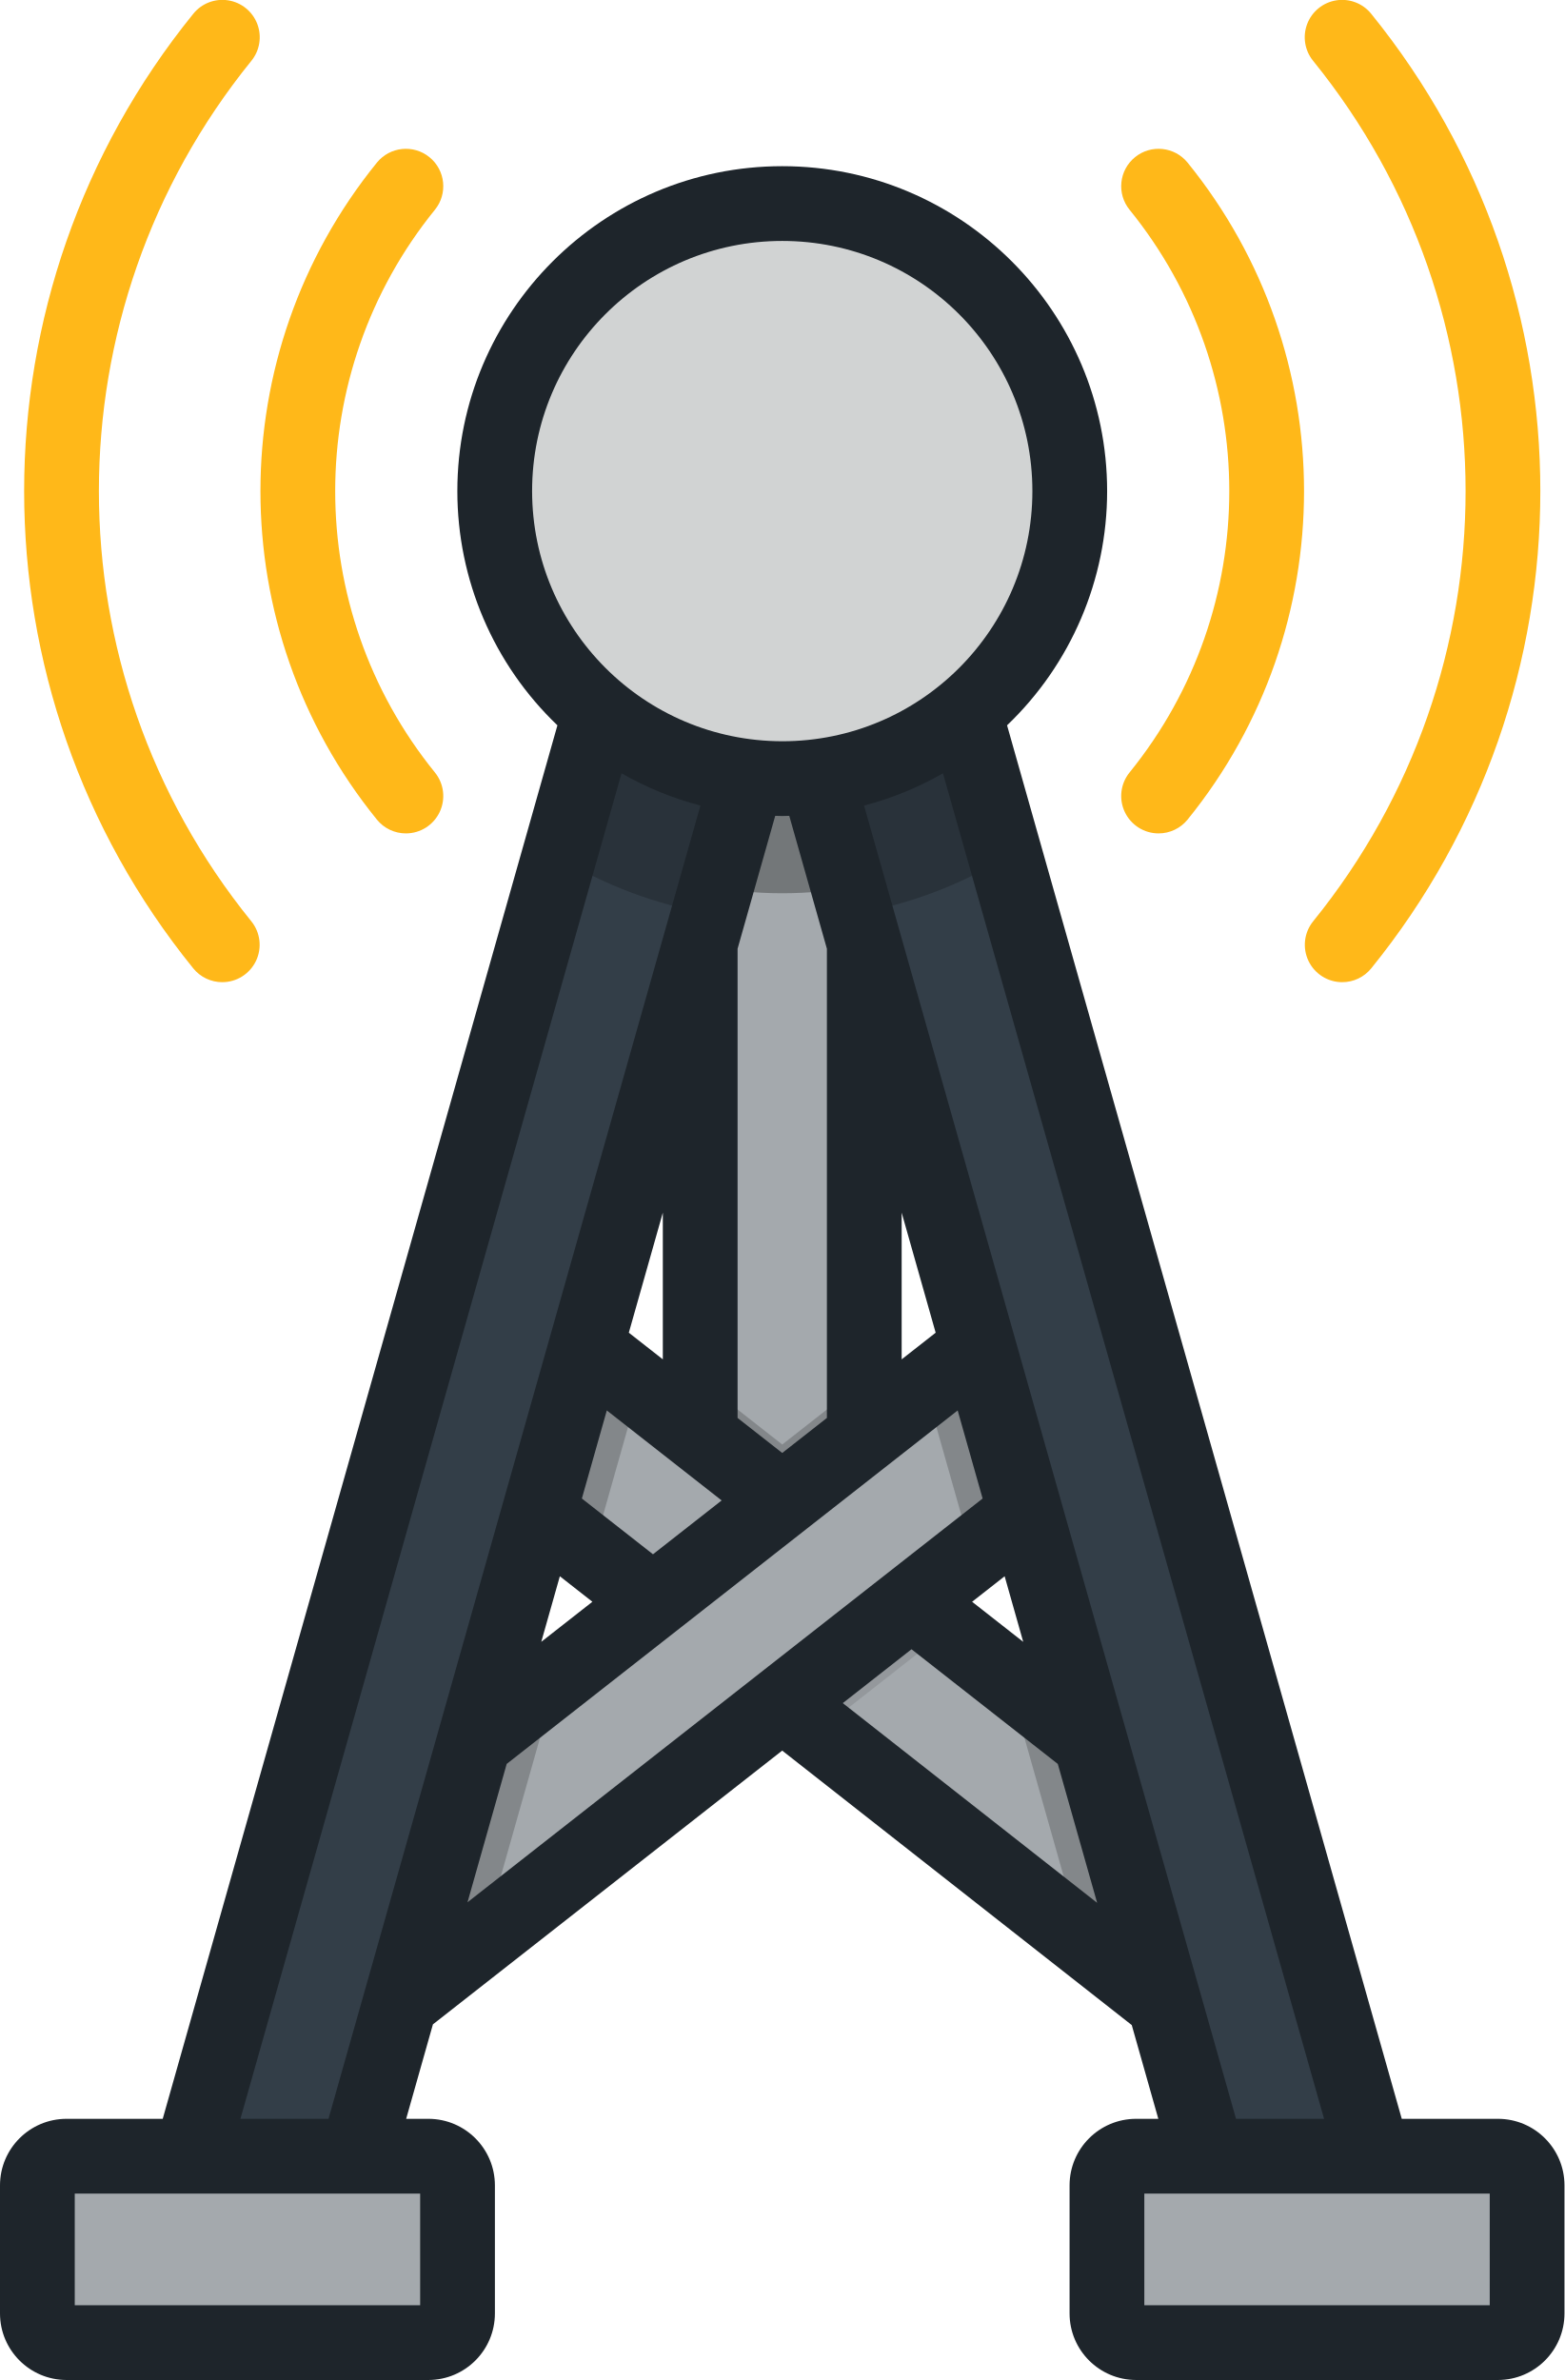
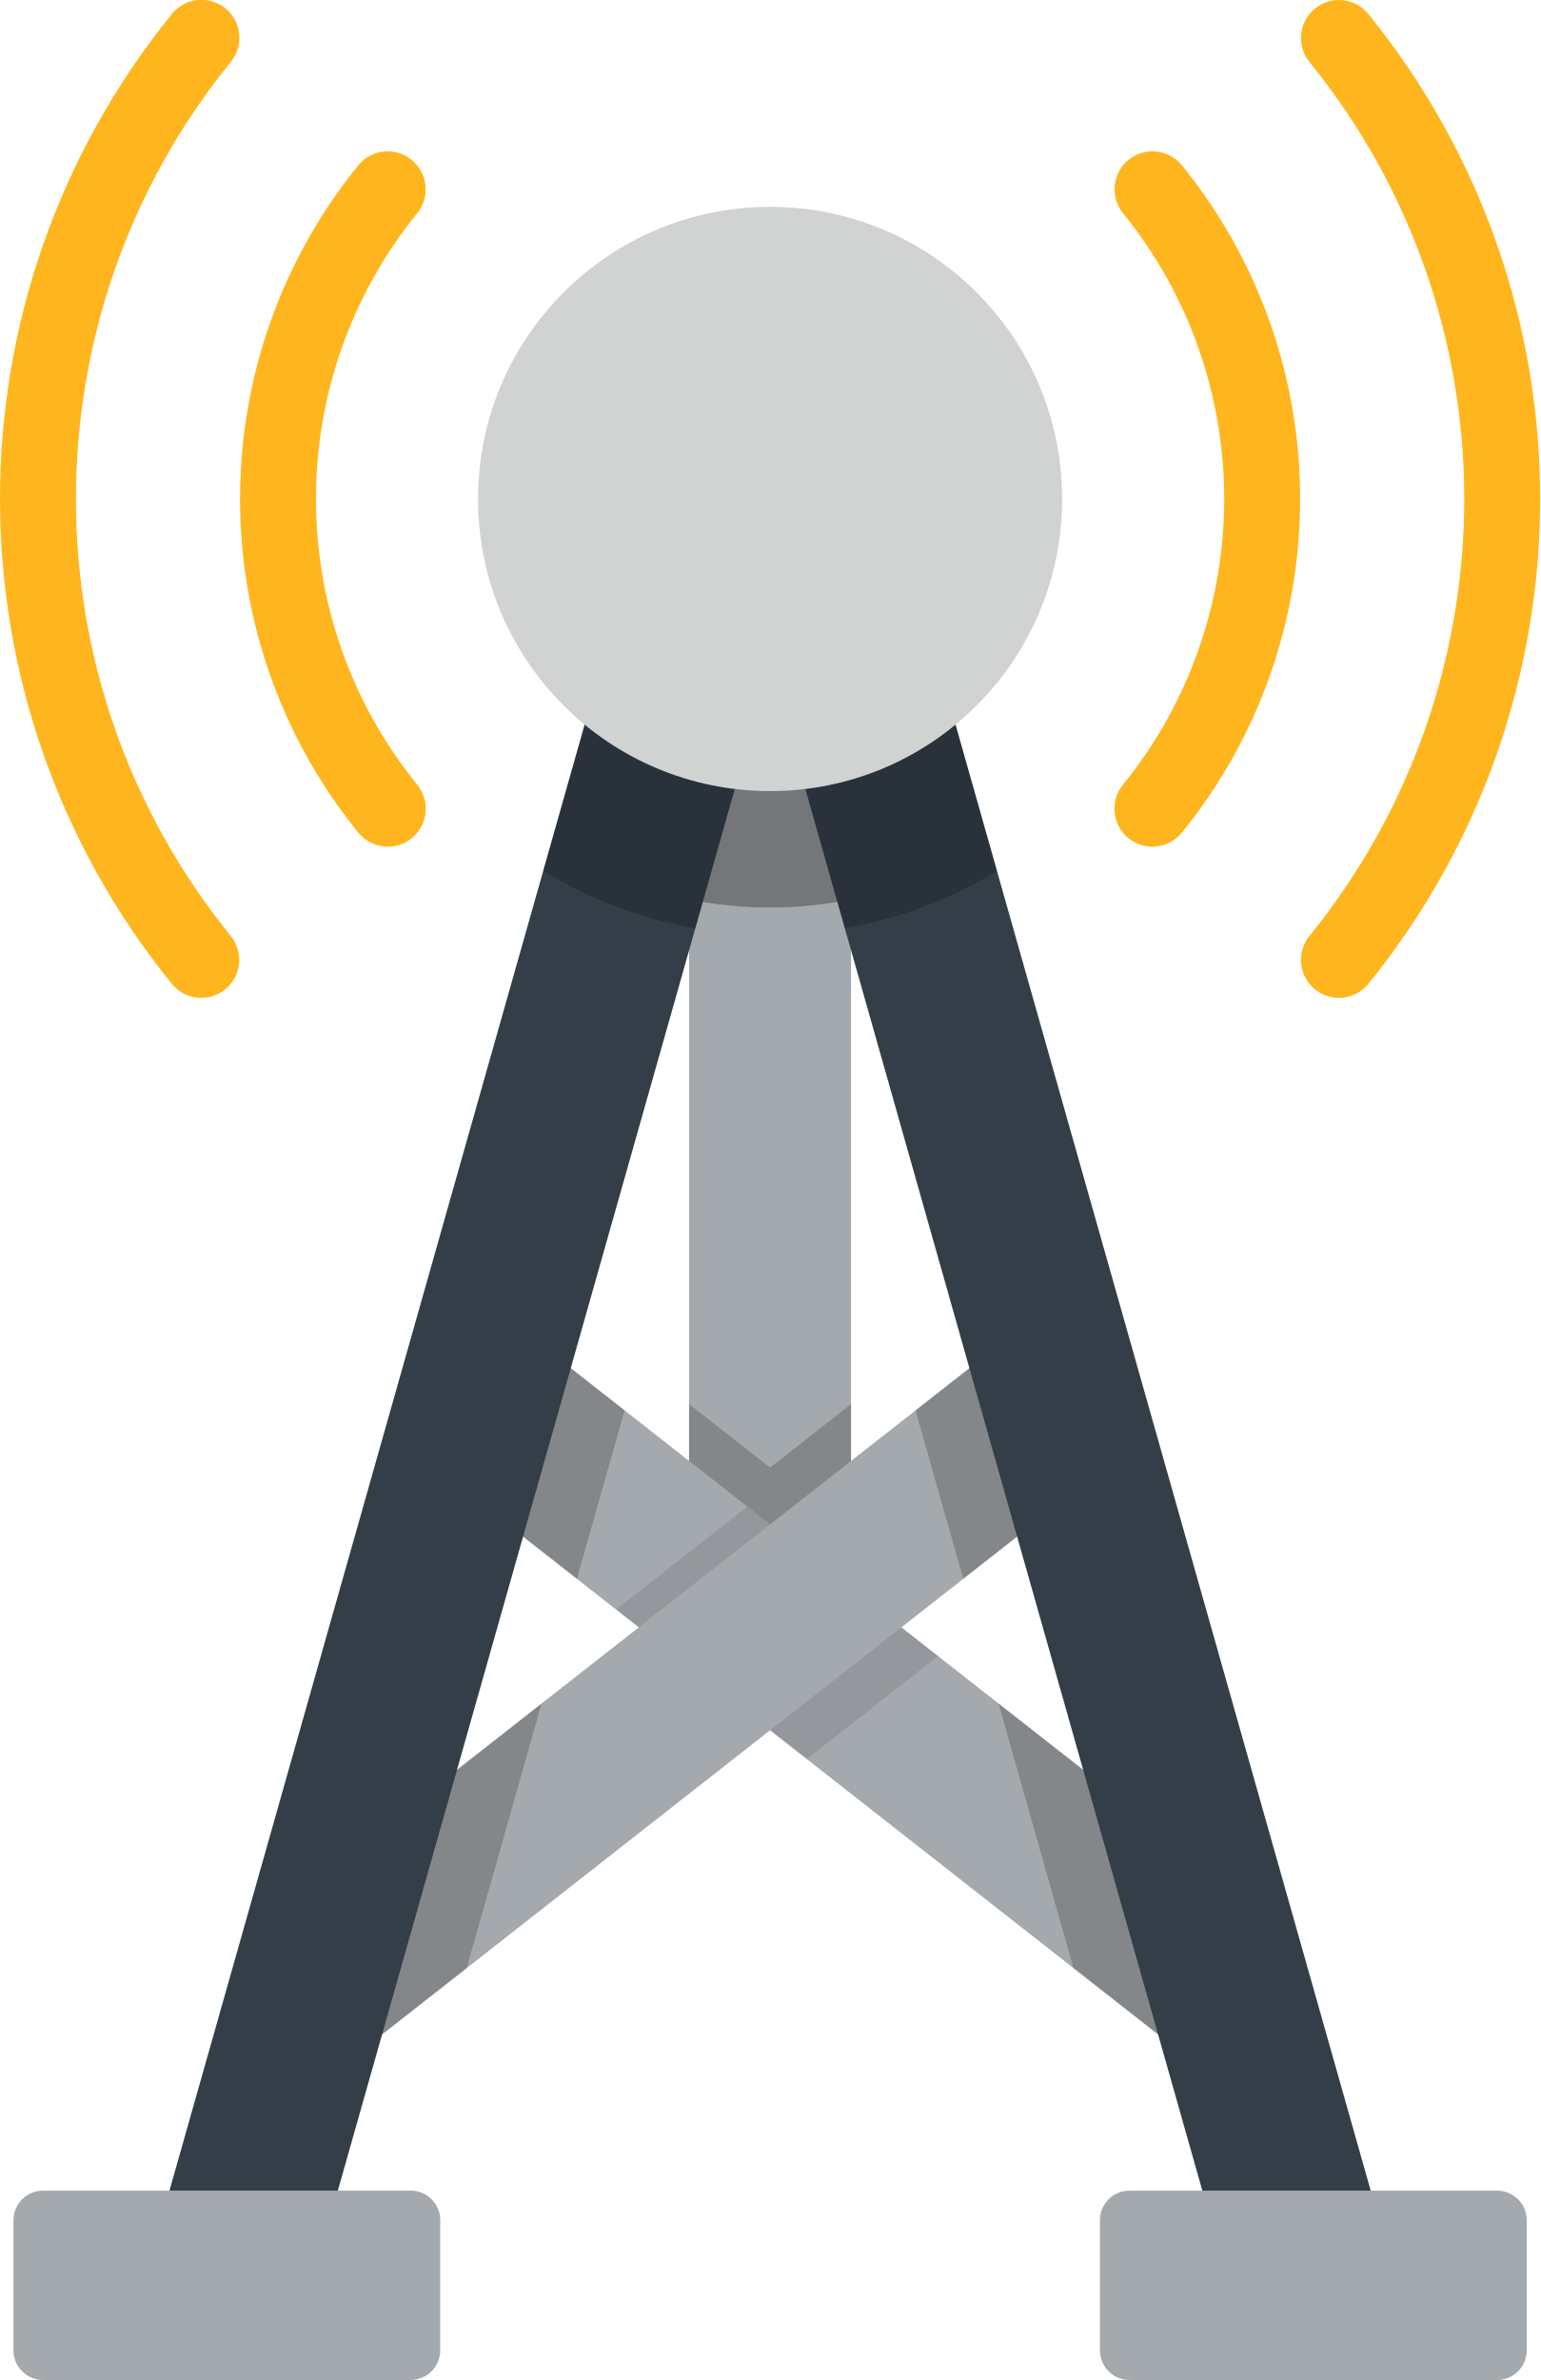
- <svg xmlns="http://www.w3.org/2000/svg" viewBox="-1899 2207.133 715.804 1088.871">
+ <svg xmlns="http://www.w3.org/2000/svg" viewBox="-5453 3528 599.36 926.004">
  <defs>
    <style>
      .cls-1 {
        fill: #a4a9ad;
      }

      .cls-2 {
        opacity: 0.2;
      }

      .cls-3 {
        opacity: 0.3;
      }

      .cls-4 {
        opacity: 0.1;
      }

      .cls-5 {
        fill: #333e48;
      }

      .cls-6 {
        fill: #d1d3d3;
      }

      .cls-7 {
-         fill: #ffb819;
-       }
- 
-       .cls-8 {
-         fill: #1e252b;
+         fill: #ffb61e;
      }
    </style>
  </defs>
-   <g id="antenna" transform="translate(-1986.71 2207.132)">
-     <rect id="Rectangle_400" data-name="Rectangle 400" class="cls-1" width="72.964" height="460.413" transform="translate(409.112 272.415)" />
-     <path id="Path_6862" data-name="Path 6862" class="cls-2" d="M275.333,325.908l-36.49-28.6V397.849H311.81V297.323Z" transform="translate(170.28 334.972)" />
-     <path id="Path_6863" data-name="Path 6863" class="cls-3" d="M238.843,128.092V260.727a185.078,185.078,0,0,0,72.964,0V128.092Z" transform="translate(170.28 144.319)" />
-     <rect id="Rectangle_401" data-name="Rectangle 401" class="cls-1" width="429.695" height="72.967" transform="translate(629.746 923.499) rotate(-141.912)" />
-     <path id="Path_6864" data-name="Path 6864" class="cls-4" d="M282.527,319.021l-59.143,46.351,59.143,46.351,59.141-46.351Z" transform="translate(152.862 359.436)" />
-     <path id="Path_6865" data-name="Path 6865" class="cls-2" d="M190.464,327.853l-4.558,16.088,62.059,48.637,21.488-75.863L225.927,282.6Z" transform="translate(110.637 318.402)" />
-     <path id="Path_6866" data-name="Path 6866" class="cls-4" d="M295.1,328.878l-59.141,46.351L295.1,421.582l59.141-46.353Z" transform="translate(167.034 370.542)" />
-     <rect id="Rectangle_402" data-name="Rectangle 402" class="cls-1" width="72.967" height="429.695" transform="translate(261.484 923.505) rotate(-128.088)" />
-     <path id="Path_6867" data-name="Path 6867" class="cls-2" d="M155.985,480.6l28.583,36.468,47.459-37.2,33.751-119.154-97.475,76.4Z" transform="translate(76.925 406.411)" />
-     <path id="Path_6868" data-name="Path 6868" class="cls-2" d="M330.329,282.6,286.8,316.716l21.488,75.863,62.059-48.637-4.557-16.088Z" transform="translate(224.314 318.403)" />
-     <path id="Path_6869" data-name="Path 6869" class="cls-2" d="M401.859,437.111l-97.474-76.4,33.75,119.154,47.459,37.2L414.177,480.6Z" transform="translate(244.125 406.411)" />
-     <path id="Path_6870" data-name="Path 6870" class="cls-5" d="M613.811,970.821l-209.583-739.9-209.583,739.9-70.2-19.885L369.127,87.111a36.483,36.483,0,0,1,70.2,0L684.017,950.939Z" transform="translate(41.384 68.243)" />
-     <path id="Path_6871" data-name="Path 6871" class="cls-2" d="M345.242,87.111a36.483,36.483,0,0,0-70.2,0L207.95,323.96a194.943,194.943,0,0,0,68.541,25.758l33.651-118.8,33.651,118.8a194.948,194.948,0,0,0,68.539-25.758Z" transform="translate(135.473 68.243)" />
-     <circle id="Ellipse_259" data-name="Ellipse 259" class="cls-6" cx="131.55" cy="131.55" r="131.55" transform="translate(314.068 93.14)" />
-     <g id="Group_2768" data-name="Group 2768" transform="translate(98.756 0.001)">
-       <path id="Path_6872" data-name="Path 6872" class="cls-7" d="M210.3,345.22a17.065,17.065,0,0,1-13.292-6.327,238.6,238.6,0,0,1,0-300.548,17.1,17.1,0,0,1,26.562,21.545,204.4,204.4,0,0,0,0,257.459A17.1,17.1,0,0,1,210.3,345.22Z" transform="translate(-35.624 36.068)" />
-       <path id="Path_6873" data-name="Path 6873" class="cls-7" d="M183.565,449.357a17.065,17.065,0,0,1-13.292-6.327,346.795,346.795,0,0,1,0-436.7,17.1,17.1,0,1,1,26.56,21.545,312.6,312.6,0,0,0,0,393.607,17.1,17.1,0,0,1-13.268,27.872Z" transform="translate(-92.904 0)" />
-       <path id="Path_6874" data-name="Path 6874" class="cls-7" d="M346.017,345.221a17.1,17.1,0,0,1-13.271-27.874,204.4,204.4,0,0,0,0-257.459,17.1,17.1,0,0,1,26.562-21.545,238.59,238.59,0,0,1,0,300.548A17.066,17.066,0,0,1,346.017,345.221Z" transform="translate(173.018 36.067)" />
-       <path id="Path_6875" data-name="Path 6875" class="cls-7" d="M385.524,449.358a17.1,17.1,0,0,1-13.27-27.874,312.6,312.6,0,0,0,0-393.607,17.1,17.1,0,1,1,26.56-21.545,346.8,346.8,0,0,1,0,436.7A17.053,17.053,0,0,1,385.524,449.358Z" transform="translate(217.529 -0.001)" />
+   <g id="antenna" transform="translate(-5543.303 3528.001)">
+     <rect id="Rectangle_697" data-name="Rectangle 697" class="cls-1" width="63.042" height="397.793" transform="translate(358.446 235.367)" />
+     <path id="Path_7596" data-name="Path 7596" class="cls-2" d="M270.1,326.763,238.57,302.052V388.92h63.042V302.065Z" transform="translate(119.887 244.236)" />
+     <path id="Path_7597" data-name="Path 7597" class="cls-3" d="M238.57,130.136v114.6a159.933,159.933,0,0,0,63.042,0v-114.6H238.57Z" transform="translate(119.887 105.227)" />
+     <rect id="Rectangle_698" data-name="Rectangle 698" class="cls-1" width="371.254" height="63.042" transform="translate(549.07 797.895) rotate(-141.912)" />
+     <path id="Path_7598" data-name="Path 7598" class="cls-4" d="M273.963,324.111l-51.1,40.048,51.1,40.048,51.1-40.048Z" transform="translate(107.186 262.073)" />
+     <path id="Path_7599" data-name="Path 7599" class="cls-2" d="M188.726,326.207l-3.937,13.9,53.619,42.023,18.565-65.545-37.606-29.475Z" transform="translate(76.4 232.155)" />
+     <path id="Path_7600" data-name="Path 7600" class="cls-4" d="M286.739,334.126l-51.1,40.048,51.1,40.049,51.1-40.049Z" transform="translate(117.52 270.171)" />
+     <rect id="Rectangle_699" data-name="Rectangle 699" class="cls-1" width="63.042" height="371.254" transform="translate(230.89 797.904) rotate(-128.088)" />
+     <path id="Path_7601" data-name="Path 7601" class="cls-2" d="M154.389,470.048l24.694,31.509,41-32.139,29.16-102.948-84.219,66.006Z" transform="translate(51.819 296.324)" />
+     <path id="Path_7602" data-name="Path 7602" class="cls-2" d="M324.9,287.111l-37.606,29.475,18.565,65.545,53.619-42.023-3.937-13.9Z" transform="translate(159.284 232.155)" />
+     <path id="Path_7603" data-name="Path 7603" class="cls-2" d="M389.376,432.476,305.157,366.47l29.162,102.948,41.006,32.139,24.694-31.509Z" transform="translate(173.728 296.324)" />
+     <path id="Path_7604" data-name="Path 7604" class="cls-5" d="M545.154,847.989,364.076,208.717,183,847.989l-60.656-17.182L333.748,84.467a31.52,31.52,0,0,1,60.655,0L605.808,830.811Z" transform="translate(25.906 49.758)" />
+     <path id="Path_7605" data-name="Path 7605" class="cls-2" d="M325.8,84.467a31.52,31.52,0,0,0-60.655,0L207.184,289.105a168.457,168.457,0,0,0,59.22,22.256l29.075-102.645,29.075,102.645a168.461,168.461,0,0,0,59.219-22.256Z" transform="translate(94.508 49.758)" />
+     <circle id="Ellipse_318" data-name="Ellipse 318" class="cls-6" cx="113.659" cy="113.659" r="113.659" transform="translate(276.329 80.474)" />
+     <path id="Path_7606" data-name="Path 7606" class="cls-7" d="M199.46,303.134a14.744,14.744,0,0,1-11.483-5.467,206.148,206.148,0,0,1,0-259.673,14.776,14.776,0,0,1,22.951,18.616,176.6,176.6,0,0,0,0,222.442,14.774,14.774,0,0,1-11.468,24.083Z" transform="translate(41.763 26.299)" />
+     <path id="Path_7607" data-name="Path 7607" class="cls-7" d="M168.631,388.243a14.744,14.744,0,0,1-11.483-5.467,299.631,299.631,0,0,1,0-377.3A14.775,14.775,0,1,1,180.1,24.087a270.087,270.087,0,0,0,0,340.076,14.771,14.771,0,0,1-11.466,24.08Z" transform="translate(0 0.002)" />
+     <path id="Path_7608" data-name="Path 7608" class="cls-7" d="M344.855,303.135a14.776,14.776,0,0,1-11.465-24.085,176.592,176.592,0,0,0,0-222.442,14.776,14.776,0,0,1,22.951-18.616,206.141,206.141,0,0,1,0,259.673A14.755,14.755,0,0,1,344.855,303.135Z" transform="translate(193.889 26.299)" />
+     <path id="Path_7609" data-name="Path 7609" class="cls-7" d="M384.993,388.245a14.777,14.777,0,0,1-11.465-24.085,270.087,270.087,0,0,0,0-340.076A14.775,14.775,0,1,1,396.478,5.468a299.645,299.645,0,0,1,0,377.307A14.743,14.743,0,0,1,384.993,388.245Z" transform="translate(226.344 0)" />
+     <g id="Group_2921" data-name="Group 2921" transform="translate(95.532 852.316)">
+       <path id="Path_7610" data-name="Path 7610" class="cls-1" d="M259.284,482.77a11.541,11.541,0,0,0-11.512-11.51H104.709a11.544,11.544,0,0,0-11.515,11.51v50.66a11.55,11.55,0,0,0,11.515,11.517H247.772a11.547,11.547,0,0,0,11.512-11.517V482.77Z" transform="translate(-93.194 -471.26)" />
+       <path id="Path_7611" data-name="Path 7611" class="cls-1" d="M326.974,482.77a11.541,11.541,0,0,1,11.512-11.51H481.549a11.544,11.544,0,0,1,11.515,11.51v50.66a11.55,11.55,0,0,1-11.515,11.517H338.486a11.547,11.547,0,0,1-11.512-11.517V482.77Z" transform="translate(95.838 -471.26)" />
    </g>
-     <g id="Group_2769" data-name="Group 2769" transform="translate(104.811 986.482)">
-       <path id="Path_6876" data-name="Path 6876" class="cls-1" d="M287.986,477.181a13.358,13.358,0,0,0-13.324-13.322H109.079a13.361,13.361,0,0,0-13.328,13.322v58.635a13.369,13.369,0,0,0,13.328,13.33H274.663a13.365,13.365,0,0,0,13.324-13.33V477.181Z" transform="translate(-95.751 -463.859)" />
-       <path id="Path_6877" data-name="Path 6877" class="cls-1" d="M325.86,477.181a13.358,13.358,0,0,1,13.324-13.322H504.767A13.361,13.361,0,0,1,518.1,477.181v58.635a13.368,13.368,0,0,1-13.328,13.33H339.184a13.365,13.365,0,0,1-13.324-13.33V477.181Z" transform="translate(163.51 -463.859)" />
-     </g>
-     <path id="Path_6878" data-name="Path 6878" class="cls-8" d="M773.086,929.1h-44.02L548.478,291.56A148.194,148.194,0,0,0,594.263,184.4c0-81.965-66.686-148.651-148.651-148.651S296.961,102.438,296.961,184.4A148.194,148.194,0,0,0,342.746,291.56L162.159,929.1h-44.02A30.46,30.46,0,0,0,87.71,959.523v58.635a30.465,30.465,0,0,0,30.429,30.431H283.722a30.463,30.463,0,0,0,30.424-30.431V959.523A30.459,30.459,0,0,0,283.722,929.1H273.544l12.241-43.219L445.593,760.635,605.53,886.212,617.68,929.1H607.5a30.458,30.458,0,0,0-30.424,30.422v58.635a30.464,30.464,0,0,0,30.424,30.431H773.086a30.465,30.465,0,0,0,30.429-30.431V959.525A30.459,30.459,0,0,0,773.086,929.1ZM331.165,184.4A114.448,114.448,0,1,1,445.612,298.849,114.578,114.578,0,0,1,331.165,184.4ZM466.047,393.777V608.443l-20.435,16.016-20.435-16.016V393.777L442.4,332.969c1.072.025,2.135.083,3.213.083s2.139-.057,3.213-.083ZM353.933,645.307l11.414-40.3,52.542,41.181L386.473,670.81Zm4.815,47.234-23.389,18.33,8.5-30Zm16.671-123.1,15.555-54.917v67.11ZM279.945,963.3v51.081H121.914V963.3ZM238,929.1H197.709L372.078,313.51a147.618,147.618,0,0,0,36.1,14.763Zm63.611-99.076,17.928-63.294L525.878,605.008l11.414,40.3ZM500.251,581.636v-67.11l15.555,54.917Zm47.119,99.235,8.5,30.008-23.391-18.336Zm-74.055,58.039,31.439-24.642,66.937,52.47,18,63.545Zm9.73-410.638a147.667,147.667,0,0,0,36.107-14.763L693.52,929.1H653.232Zm286.269,686.109H611.281V963.3H769.313Z" transform="translate(0 40.281)" />
  </g>
</svg>
